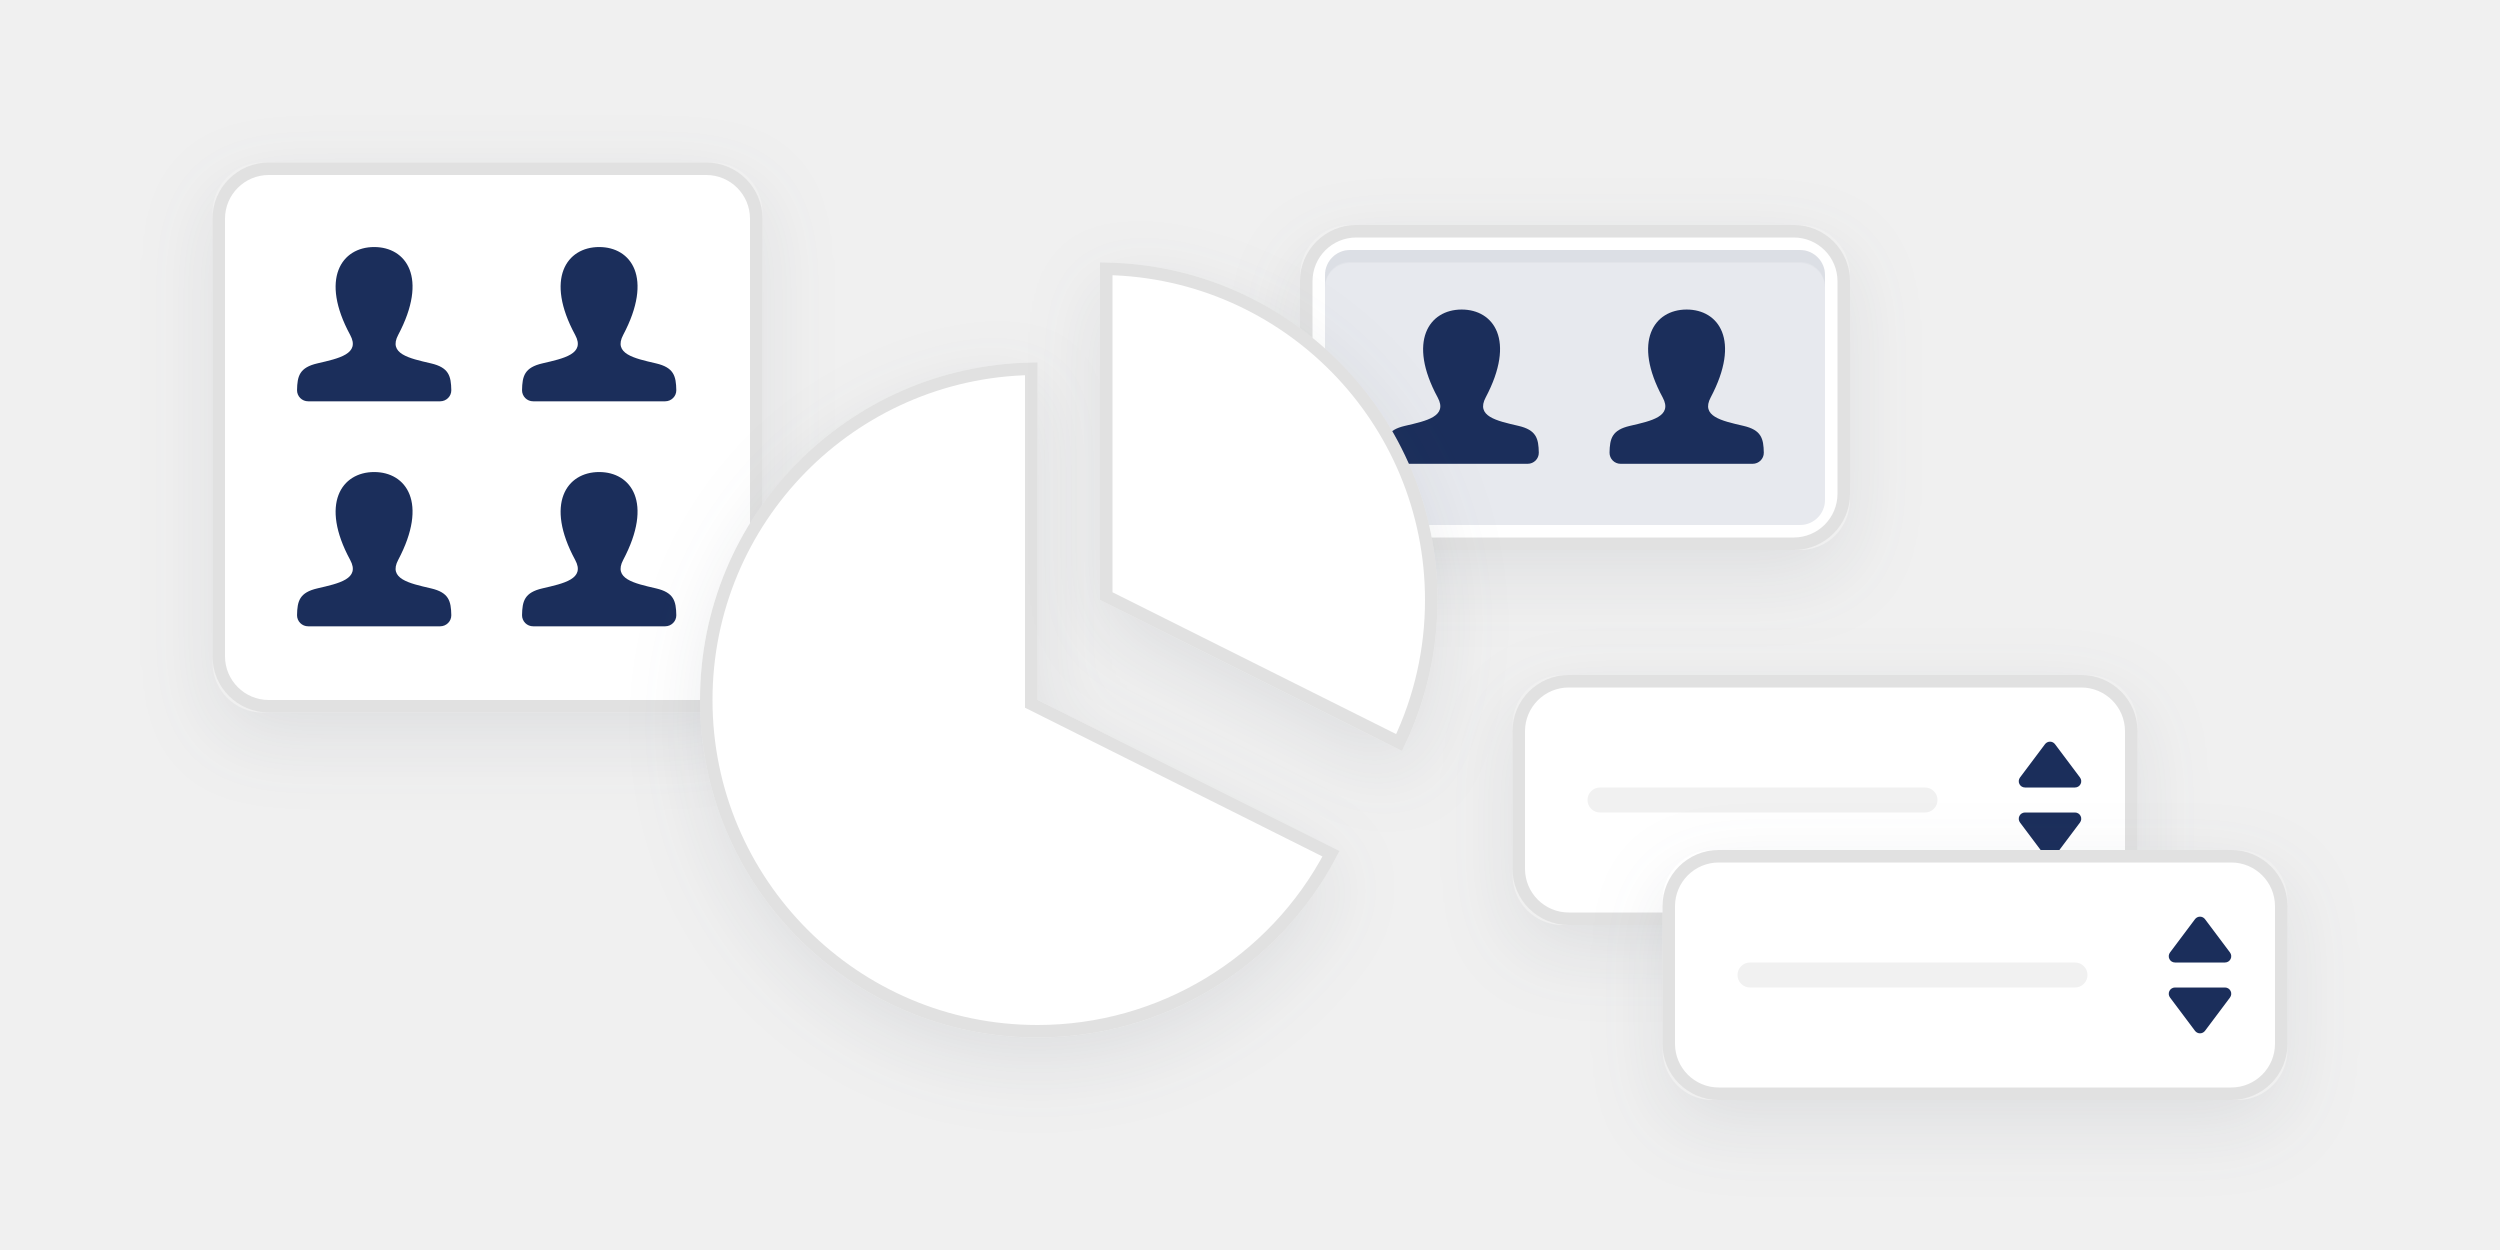
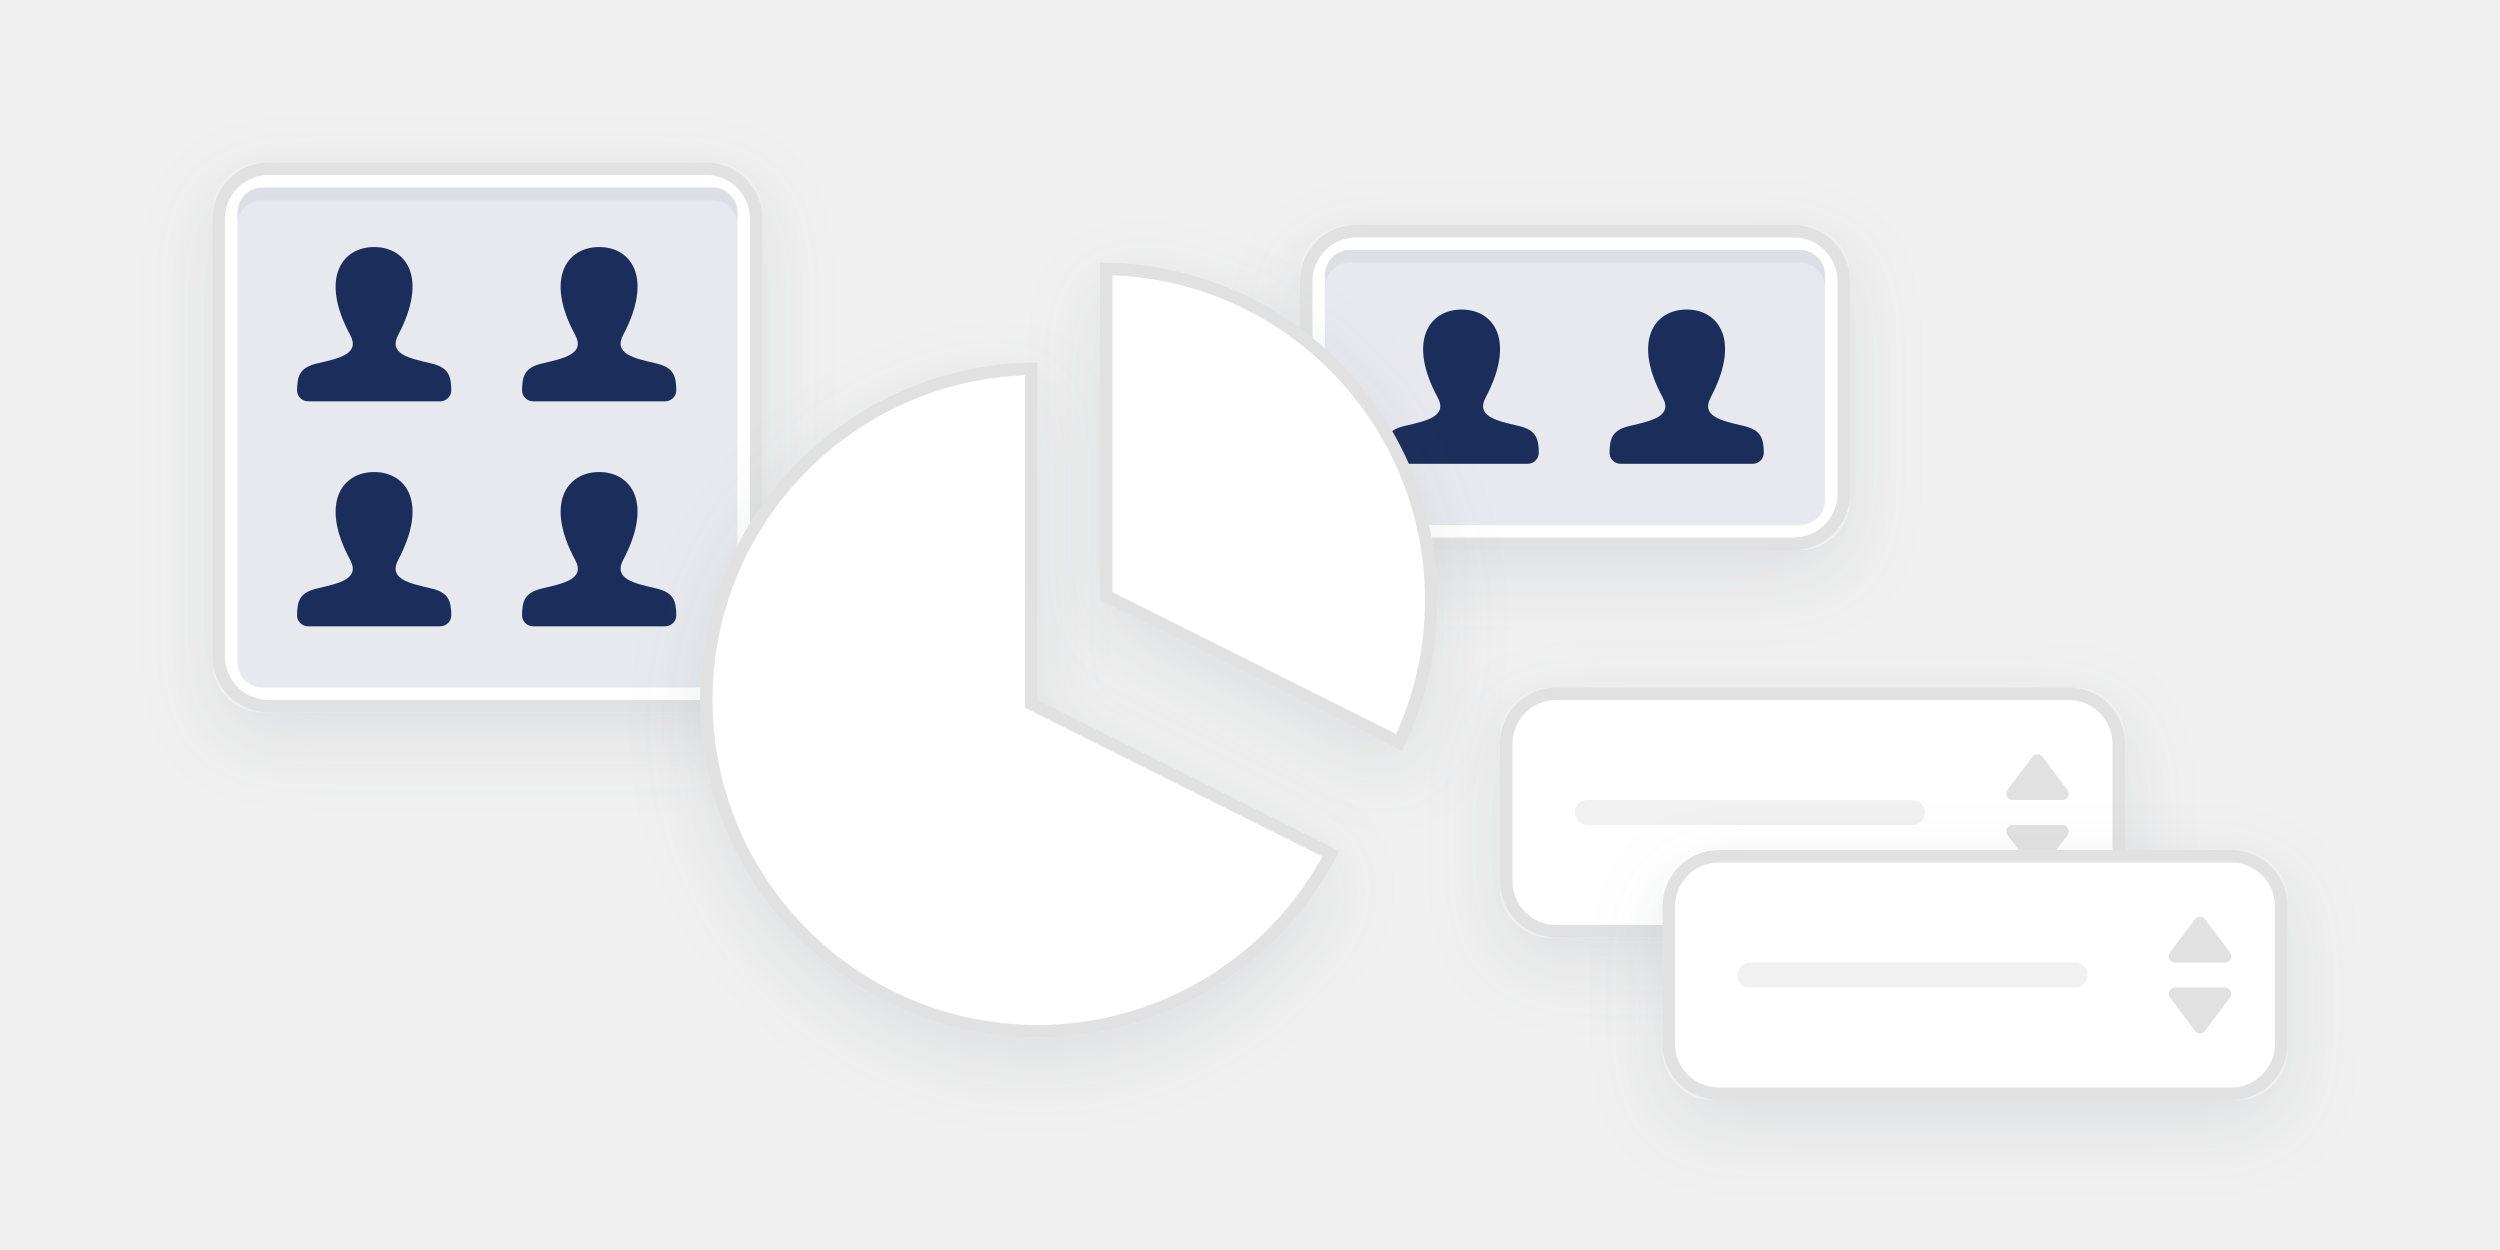
<svg xmlns="http://www.w3.org/2000/svg" xmlns:xlink="http://www.w3.org/1999/xlink" width="200" height="100" viewBox="0 0 200 100">
  <defs>
    <rect id="b" width="44" height="26" x="0" y="0" rx="4" />
    <filter id="a" width="145.5%" height="176.9%" x="-22.7%" y="-30.8%" filterUnits="objectBoundingBox">
      <feOffset dy="2" in="SourceAlpha" result="shadowOffsetOuter1" />
      <feGaussianBlur in="shadowOffsetOuter1" result="shadowBlurOuter1" stdDeviation="3" />
      <feComposite in="shadowBlurOuter1" in2="SourceAlpha" operator="out" result="shadowBlurOuter1" />
      <feColorMatrix in="shadowBlurOuter1" values="0 0 0 0 0.22 0 0 0 0 0.259 0 0 0 0 0.329 0 0 0 0.1 0" />
    </filter>
    <rect id="c" width="40" height="22" x="2" y="2" rx="2" />
    <filter id="d" width="102.5%" height="104.5%" x="-1.2%" y="-2.3%" filterUnits="objectBoundingBox">
      <feOffset dy="1" in="SourceAlpha" result="shadowOffsetInner1" />
      <feComposite in="shadowOffsetInner1" in2="SourceAlpha" k2="-1" k3="1" operator="arithmetic" result="shadowInnerInner1" />
      <feColorMatrix in="shadowInnerInner1" values="0 0 0 0 0.22 0 0 0 0 0.259 0 0 0 0 0.329 0 0 0 0.059 0" />
    </filter>
    <rect id="f" width="44" height="44" x="0" y="0" rx="4" />
    <filter id="e" width="145.5%" height="145.5%" x="-22.7%" y="-18.2%" filterUnits="objectBoundingBox">
      <feOffset dy="2" in="SourceAlpha" result="shadowOffsetOuter1" />
      <feGaussianBlur in="shadowOffsetOuter1" result="shadowBlurOuter1" stdDeviation="3" />
      <feComposite in="shadowBlurOuter1" in2="SourceAlpha" operator="out" result="shadowBlurOuter1" />
      <feColorMatrix in="shadowBlurOuter1" values="0 0 0 0 0.22 0 0 0 0 0.259 0 0 0 0 0.329 0 0 0 0.1 0" />
    </filter>
-     <rect id="h" width="50" height="20" x="0" y="0" rx="4" />
-     <filter id="g" width="140%" height="200%" x="-20%" y="-40%" filterUnits="objectBoundingBox">
-       <feOffset dy="2" in="SourceAlpha" result="shadowOffsetOuter1" />
-       <feGaussianBlur in="shadowOffsetOuter1" result="shadowBlurOuter1" stdDeviation="3" />
-       <feComposite in="shadowBlurOuter1" in2="SourceAlpha" operator="out" result="shadowBlurOuter1" />
-       <feColorMatrix in="shadowBlurOuter1" values="0 0 0 0 0.22 0 0 0 0 0.259 0 0 0 0 0.329 0 0 0 0.1 0" />
+     <rect id="g" width="40" height="40" x="2" y="2" rx="2" />
+     <filter id="h" width="102.5%" height="102.5%" x="-1.2%" y="-1.2%" filterUnits="objectBoundingBox">
+       <feOffset dy="1" in="SourceAlpha" result="shadowOffsetInner1" />
+       <feComposite in="shadowOffsetInner1" in2="SourceAlpha" k2="-1" k3="1" operator="arithmetic" result="shadowInnerInner1" />
+       <feColorMatrix in="shadowInnerInner1" values="0 0 0 0 0.22 0 0 0 0 0.259 0 0 0 0 0.329 0 0 0 0.059 0" />
    </filter>
    <rect id="j" width="50" height="20" x="0" y="0" rx="4" />
    <filter id="i" width="140%" height="200%" x="-20%" y="-40%" filterUnits="objectBoundingBox">
      <feOffset dy="2" in="SourceAlpha" result="shadowOffsetOuter1" />
      <feGaussianBlur in="shadowOffsetOuter1" result="shadowBlurOuter1" stdDeviation="3" />
      <feComposite in="shadowBlurOuter1" in2="SourceAlpha" operator="out" result="shadowBlurOuter1" />
      <feColorMatrix in="shadowBlurOuter1" values="0 0 0 0 0.22 0 0 0 0 0.259 0 0 0 0 0.329 0 0 0 0.1 0" />
    </filter>
-     <path id="l" d="M27 8v27l24.155 12.078C46.722 55.926 37.57 62 27 62 12.088 62 0 49.912 0 35S12.088 8 27 8z" />
-     <filter id="k" width="139.1%" height="137%" x="-19.5%" y="-14.8%" filterUnits="objectBoundingBox">
+     <rect id="l" width="50" height="20" x="0" y="0" rx="4" />
+     <filter id="k" width="140%" height="200%" x="-20%" y="-40%" filterUnits="objectBoundingBox">
      <feOffset dy="2" in="SourceAlpha" result="shadowOffsetOuter1" />
      <feGaussianBlur in="shadowOffsetOuter1" result="shadowBlurOuter1" stdDeviation="3" />
      <feComposite in="shadowBlurOuter1" in2="SourceAlpha" operator="out" result="shadowBlurOuter1" />
      <feColorMatrix in="shadowBlurOuter1" values="0 0 0 0 0.22 0 0 0 0 0.259 0 0 0 0 0.329 0 0 0 0.1 0" />
    </filter>
-     <path id="n" d="M32 0c14.912 0 27 12.088 27 27 0 4.342-1.025 8.444-2.845 12.078L32 27z" />
-     <filter id="m" width="174.1%" height="151.2%" x="-37%" y="-20.5%" filterUnits="objectBoundingBox">
+     <path id="n" d="M27 8v27l24.155 12.078C46.722 55.926 37.57 62 27 62 12.088 62 0 49.912 0 35S12.088 8 27 8z" />
+     <filter id="m" width="139.1%" height="137%" x="-19.5%" y="-14.8%" filterUnits="objectBoundingBox">
+       <feOffset dy="2" in="SourceAlpha" result="shadowOffsetOuter1" />
+       <feGaussianBlur in="shadowOffsetOuter1" result="shadowBlurOuter1" stdDeviation="3" />
+       <feComposite in="shadowBlurOuter1" in2="SourceAlpha" operator="out" result="shadowBlurOuter1" />
+       <feColorMatrix in="shadowBlurOuter1" values="0 0 0 0 0.22 0 0 0 0 0.259 0 0 0 0 0.329 0 0 0 0.1 0" />
+     </filter>
+     <path id="p" d="M32 0c14.912 0 27 12.088 27 27 0 4.342-1.025 8.444-2.845 12.078L32 27z" />
+     <filter id="o" width="174.1%" height="151.2%" x="-37%" y="-20.5%" filterUnits="objectBoundingBox">
      <feOffset dy="2" in="SourceAlpha" result="shadowOffsetOuter1" />
      <feGaussianBlur in="shadowOffsetOuter1" result="shadowBlurOuter1" stdDeviation="3" />
      <feComposite in="shadowBlurOuter1" in2="SourceAlpha" operator="out" result="shadowBlurOuter1" />
      <feColorMatrix in="shadowBlurOuter1" values="0 0 0 0 0.22 0 0 0 0 0.259 0 0 0 0 0.329 0 0 0 0.1 0" />
    </filter>
  </defs>
  <g fill="none" fill-rule="evenodd" transform="translate(17 13)">
    <g transform="translate(87 5)">
      <use fill="#000" filter="url(#a)" xlink:href="#b" />
      <rect width="43" height="25" x=".5" y=".5" fill="#FFF" stroke="#E1E1E1" stroke-linejoin="square" rx="4" />
      <use fill="#1B2E5B" fill-opacity=".102" xlink:href="#c" />
      <use fill="#000" filter="url(#d)" xlink:href="#c" />
      <path fill="#1B2E5B" d="M17.472 16.068c-1.77-.409-3.416-.767-2.618-2.272 2.427-4.583.643-7.033-1.92-7.033-2.615 0-4.354 2.545-1.92 7.033.821 1.515-.887 1.872-2.618 2.273-1.43.33-1.615 1.005-1.633 2.147a.883.883 0 0 0 .888.888h10.564c.49 0 .896-.399.889-.888-.018-1.143-.202-1.818-1.632-2.148zm18 0c-1.77-.409-3.416-.767-2.618-2.272 2.427-4.583.643-7.033-1.92-7.033-2.615 0-4.354 2.545-1.92 7.033.821 1.515-.887 1.872-2.618 2.273-1.43.33-1.615 1.005-1.633 2.147a.883.883 0 0 0 .888.888h10.564c.49 0 .896-.399.889-.888-.018-1.143-.202-1.818-1.632-2.148z" />
    </g>
    <use fill="#000" filter="url(#e)" xlink:href="#f" />
    <rect width="43" height="43" x=".5" y=".5" fill="#FFF" stroke="#E1E1E1" stroke-linejoin="square" rx="4" />
+     <use fill="#1B2E5B" fill-opacity=".102" xlink:href="#g" />
+     <use fill="#000" filter="url(#h)" xlink:href="#g" />
    <path fill="#1B2E5B" d="M17.472 16.068c-1.77-.409-3.416-.767-2.618-2.272 2.427-4.583.643-7.033-1.92-7.033-2.615 0-4.354 2.545-1.92 7.033.821 1.515-.887 1.872-2.618 2.273-1.43.33-1.615 1.005-1.633 2.147a.883.883 0 0 0 .888.888h10.564c.49 0 .896-.399.889-.888-.018-1.143-.202-1.818-1.632-2.148zm18 0c-1.77-.409-3.416-.767-2.618-2.272 2.427-4.583.643-7.033-1.92-7.033-2.615 0-4.354 2.545-1.92 7.033.821 1.515-.887 1.872-2.618 2.273-1.43.33-1.615 1.005-1.633 2.147a.883.883 0 0 0 .888.888h10.564c.49 0 .896-.399.889-.888-.018-1.143-.202-1.818-1.632-2.148zm0 18c-1.77-.409-3.416-.767-2.618-2.272 2.427-4.583.643-7.033-1.92-7.033-2.615 0-4.354 2.545-1.92 7.033.821 1.515-.887 1.872-2.618 2.273-1.43.33-1.615 1.005-1.633 2.147a.883.883 0 0 0 .888.888h10.564c.49 0 .896-.399.889-.888-.018-1.143-.202-1.818-1.632-2.148zm-18 0c-1.77-.409-3.416-.767-2.618-2.272 2.427-4.583.643-7.033-1.92-7.033-2.615 0-4.354 2.545-1.92 7.033.821 1.515-.887 1.872-2.618 2.273-1.43.33-1.615 1.005-1.633 2.147a.883.883 0 0 0 .888.888h10.564c.49 0 .896-.399.889-.888-.018-1.143-.202-1.818-1.632-2.148z" />
-     <g transform="translate(104 41)">
-       <use fill="#000" filter="url(#g)" xlink:href="#h" />
-       <rect width="49" height="19" x=".5" y=".5" fill="#FFF" stroke="#E1E1E1" stroke-linejoin="square" rx="4" />
-       <rect width="28" height="2" x="6" y="9" fill="#F1F1F1" rx="1" />
-       <path fill="#1B2E5B" d="M43.4 5.533l2 2.667a.5.5 0 0 1-.4.8h-4a.5.5 0 0 1-.4-.8l2-2.667a.5.5 0 0 1 .8 0zm0 8.934l2-2.667a.5.5 0 0 0-.4-.8h-4a.5.5 0 0 0-.4.8l2 2.667a.5.5 0 0 0 .8 0z" />
-     </g>
-     <g transform="translate(116 55)">
+     <g transform="translate(103 42)">
      <use fill="#000" filter="url(#i)" xlink:href="#j" />
      <rect width="49" height="19" x=".5" y=".5" fill="#FFF" stroke="#E1E1E1" stroke-linejoin="square" rx="4" />
      <rect width="28" height="2" x="6" y="9" fill="#F1F1F1" rx="1" />
-       <path fill="#1B2E5B" d="M43.4 5.533l2 2.667a.5.5 0 0 1-.4.8h-4a.5.5 0 0 1-.4-.8l2-2.667a.5.5 0 0 1 .8 0zm0 8.934l2-2.667a.5.5 0 0 0-.4-.8h-4a.5.5 0 0 0-.4.8l2 2.667a.5.5 0 0 0 .8 0z" />
+       <path fill="#E1E1E1" d="M43.4 5.533l2 2.667a.5.5 0 0 1-.4.8h-4a.5.5 0 0 1-.4-.8l2-2.667a.5.5 0 0 1 .8 0zm0 8.934l2-2.667a.5.5 0 0 0-.4-.8h-4a.5.5 0 0 0-.4.8l2 2.667a.5.5 0 0 0 .8 0z" />
+     </g>
+     <g transform="translate(116 55)">
+       <use fill="#000" filter="url(#k)" xlink:href="#l" />
+       <rect width="49" height="19" x=".5" y=".5" fill="#FFF" stroke="#E1E1E1" stroke-linejoin="square" rx="4" />
+       <rect width="28" height="2" x="6" y="9" fill="#F1F1F1" rx="1" />
+       <path fill="#E1E1E1" d="M43.4 5.533l2 2.667a.5.5 0 0 1-.4.8h-4a.5.5 0 0 1-.4-.8l2-2.667a.5.5 0 0 1 .8 0zm0 8.934l2-2.667a.5.5 0 0 0-.4-.8h-4a.5.5 0 0 0-.4.8l2 2.667a.5.5 0 0 0 .8 0z" />
    </g>
    <g transform="translate(39 8)">
-       <use fill="#000" filter="url(#k)" xlink:href="#l" />
+       <use fill="#000" filter="url(#m)" xlink:href="#n" />
      <path fill="#FFF" stroke="#E1E1E1" stroke-linejoin="square" d="M26.5 8.505C12.095 8.77.5 20.53.5 35 .5 49.636 12.364 61.5 27 61.5a26.495 26.495 0 0 0 23.48-14.2L26.5 35.308V8.505z" />
-       <use fill="#000" filter="url(#m)" xlink:href="#n" />
+       <use fill="#000" filter="url(#o)" xlink:href="#p" />
      <path fill="#FFF" stroke="#E1E1E1" stroke-linejoin="square" d="M32.5.505V26.69l23.427 11.714A26.393 26.393 0 0 0 58.5 27C58.5 12.531 46.905.771 32.5.505z" />
    </g>
  </g>
</svg>
